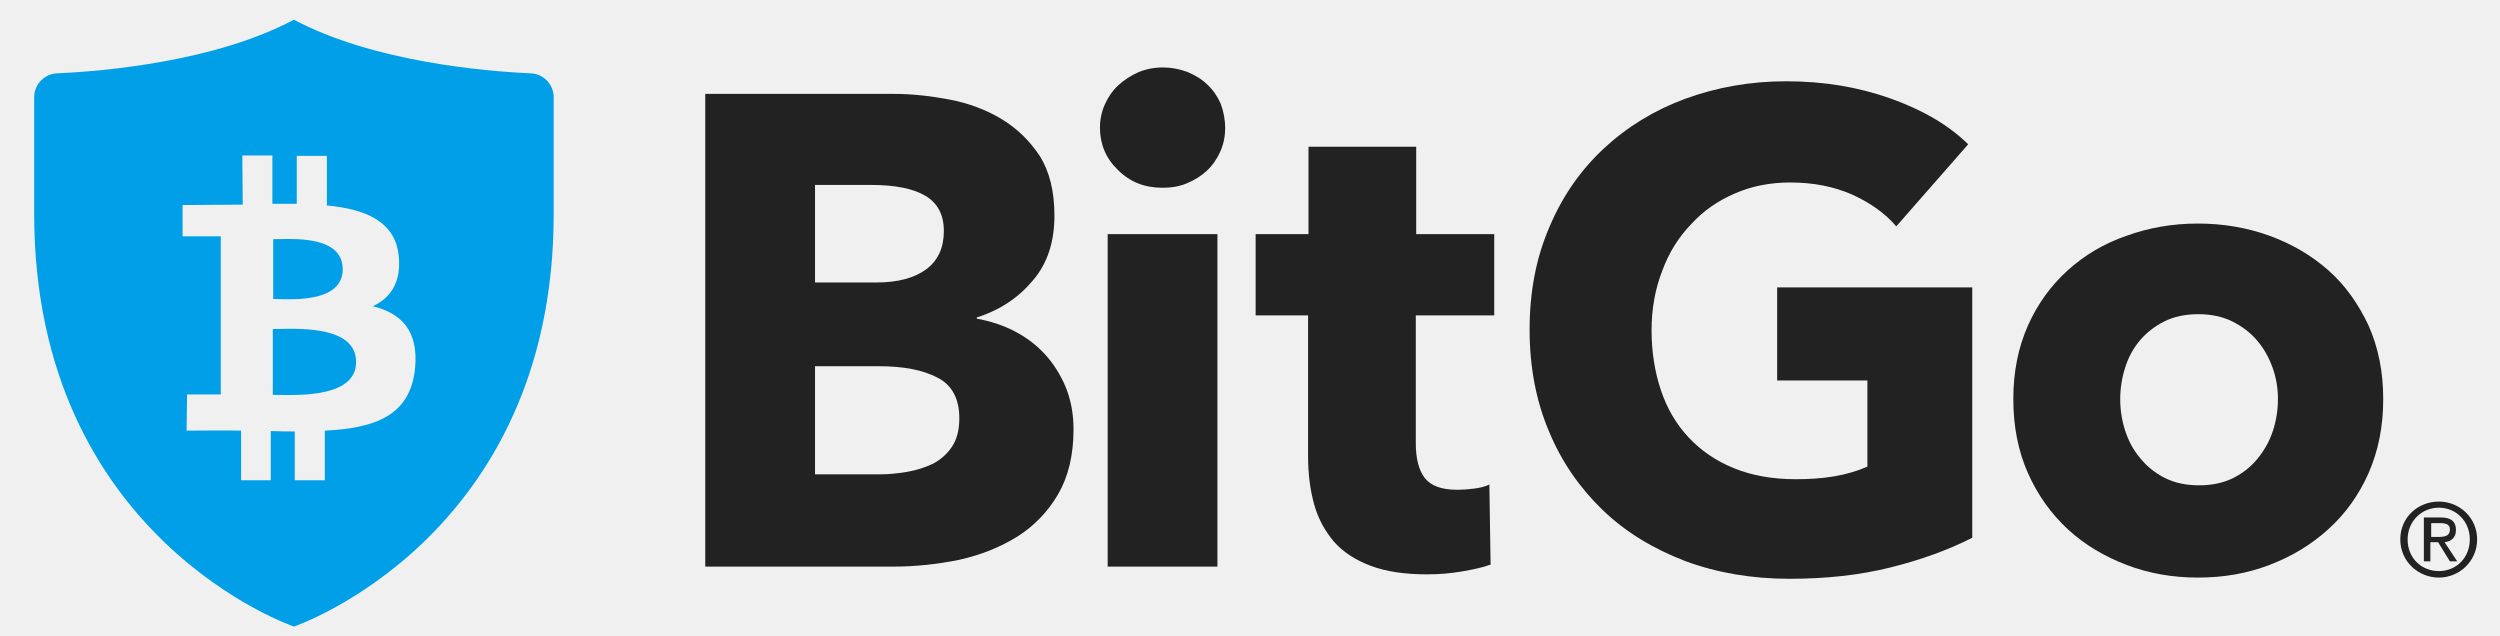
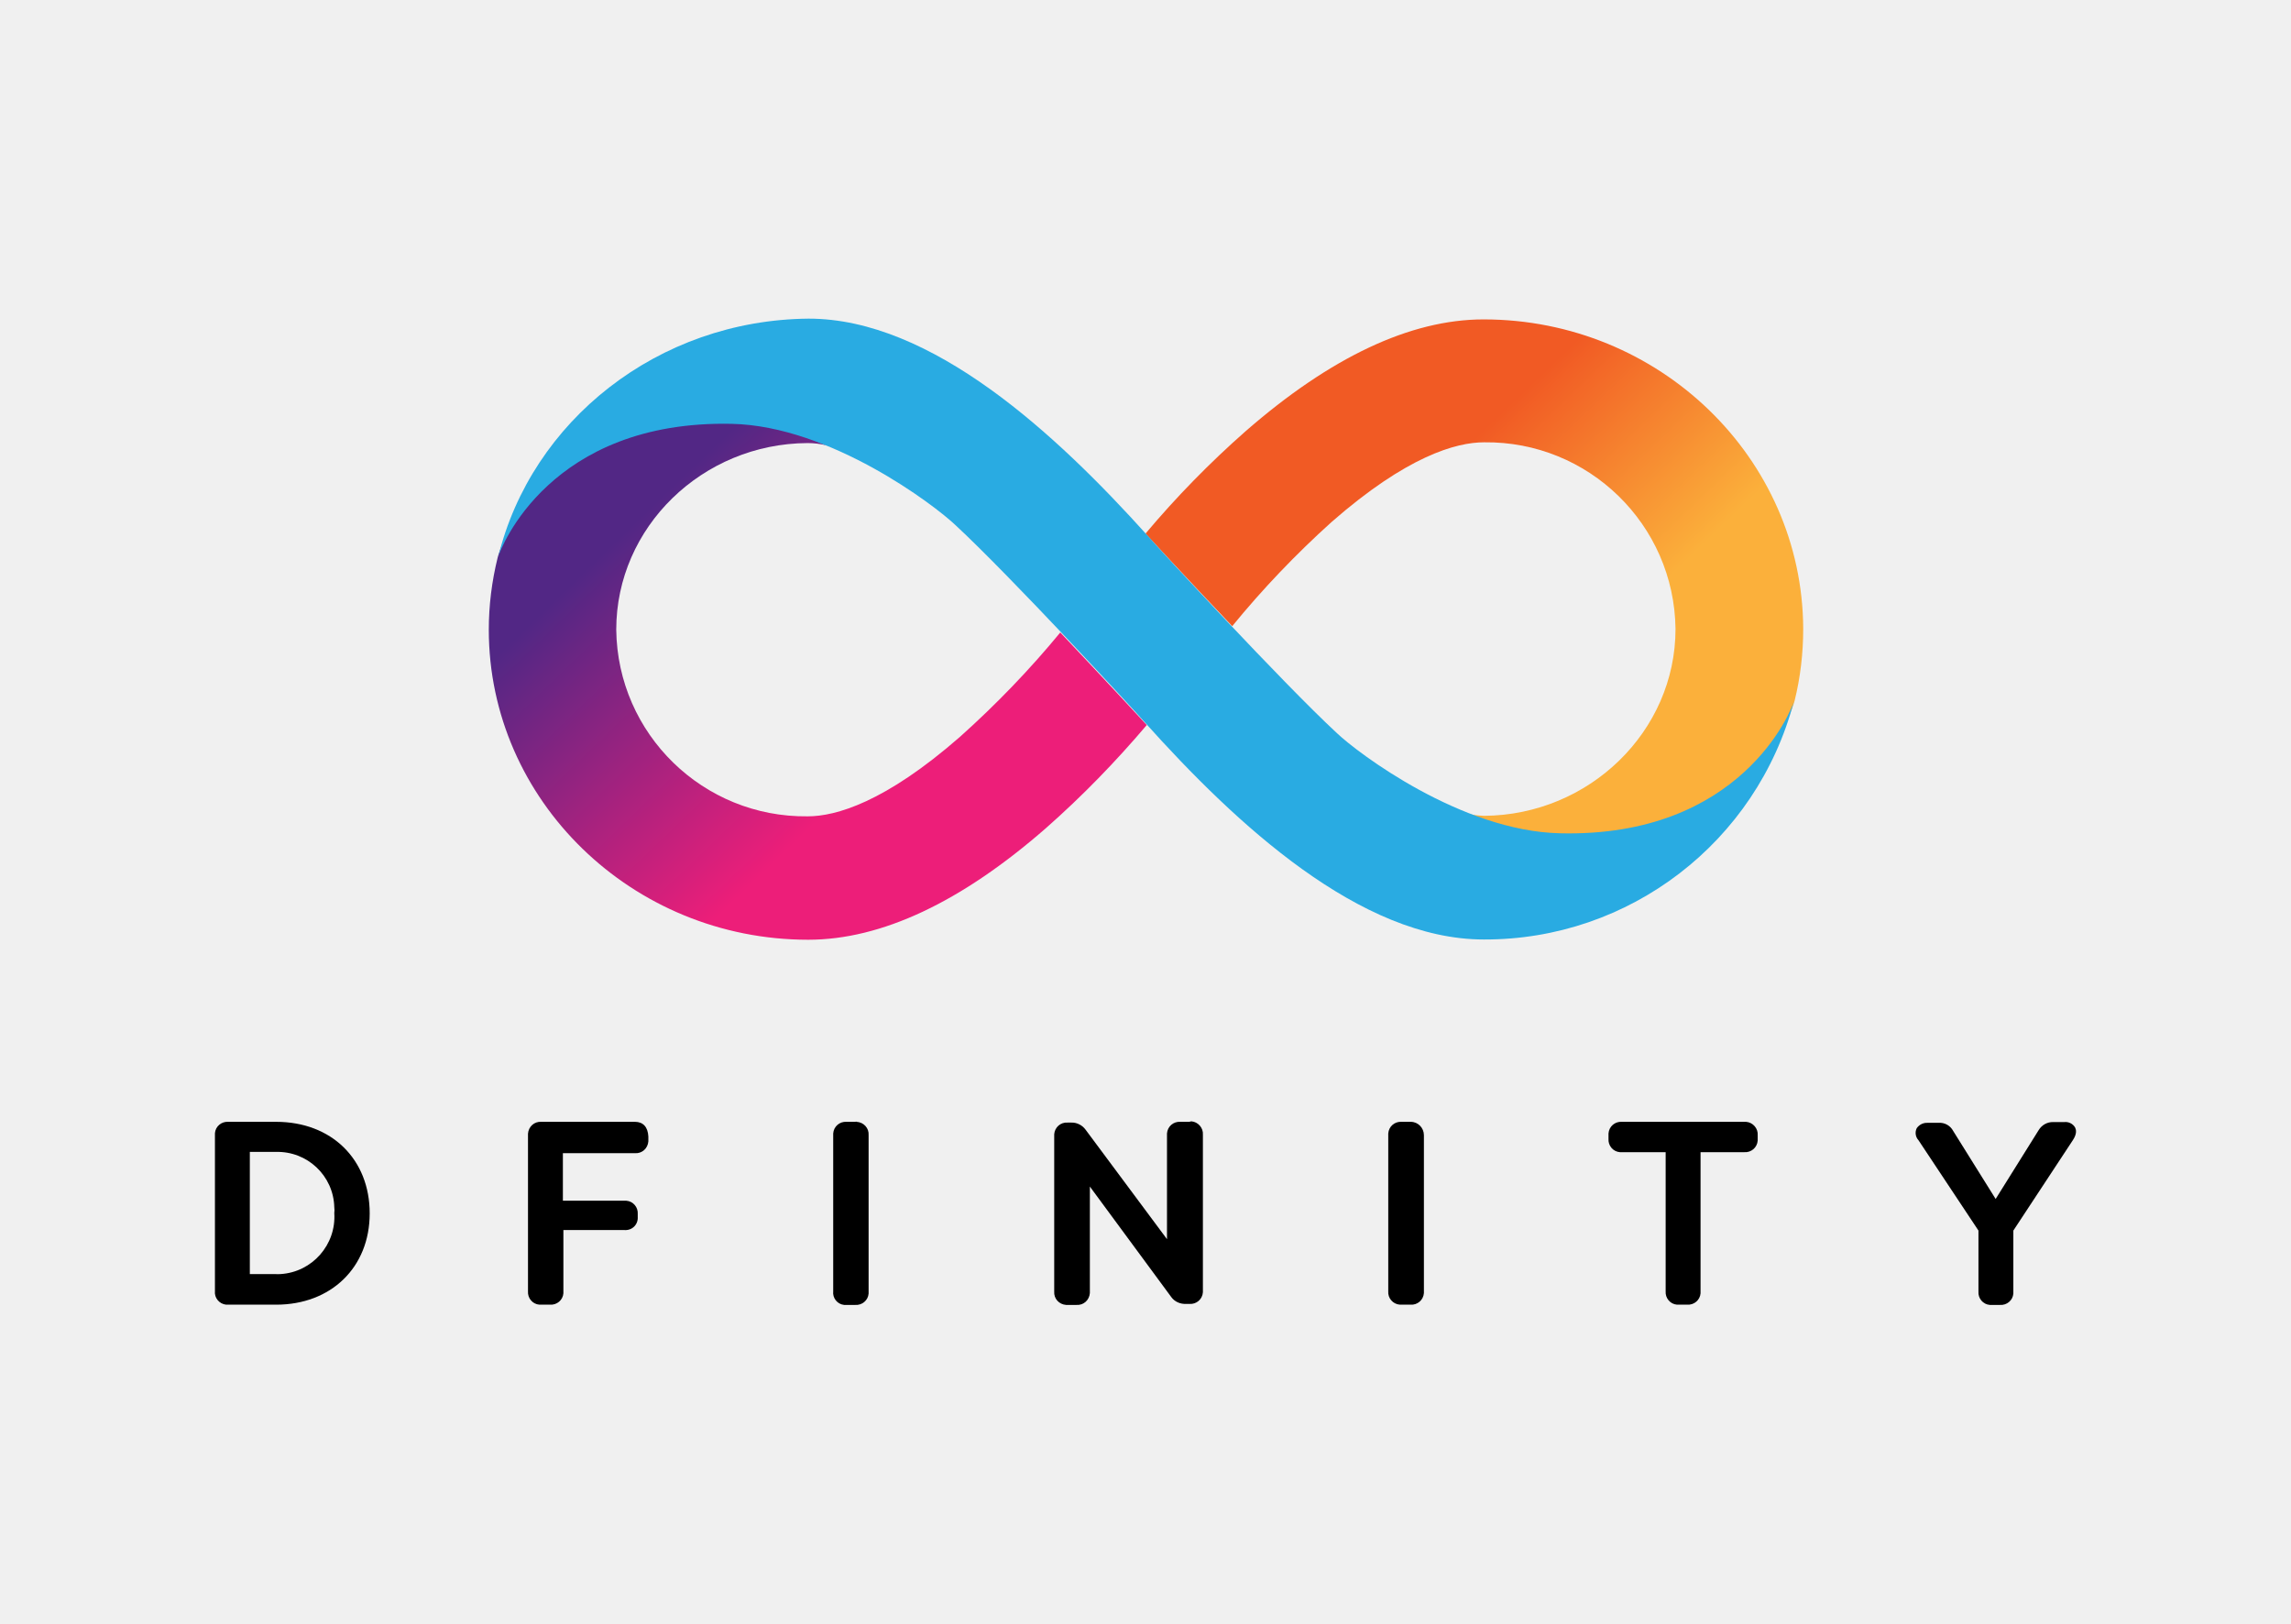
- <svg xmlns="http://www.w3.org/2000/svg" width="114" height="29" viewBox="0 0 114 29" fill="none">
-   <g clip-path="url(#clip0_10_113)">
-     <path d="M12.712 18.009C13.818 18.027 16.223 18.066 16.239 16.523C16.256 14.927 13.866 14.976 12.742 14.999C12.627 15.001 12.524 15.003 12.44 15.003V18.006C12.517 18.006 12.609 18.008 12.712 18.009Z" fill="#009FE8" />
-     <path d="M12.622 13.637C13.513 13.667 15.61 13.738 15.628 12.297C15.645 10.836 13.653 10.881 12.713 10.903C12.616 10.905 12.53 10.907 12.458 10.907V13.632C12.507 13.633 12.562 13.635 12.622 13.637Z" fill="#009FE8" />
-     <path fill-rule="evenodd" clip-rule="evenodd" d="M25.248 9.758C25.248 24.549 13.403 28.571 13.403 28.571C13.403 28.571 1.559 24.549 1.559 9.758V4.438C1.559 3.864 2.004 3.382 2.579 3.345C4.729 3.252 9.826 2.807 13.403 0.898C16.981 2.807 22.078 3.252 24.228 3.345C24.803 3.382 25.248 3.864 25.248 4.438V9.758ZM14.905 9.369C16.666 9.535 18.037 10.091 18.186 11.704C18.297 12.89 17.796 13.595 16.999 13.965C18.297 14.28 19.094 15.078 18.927 16.801C18.705 18.951 17.111 19.526 14.812 19.637V21.899H13.441V19.674C13.088 19.674 12.718 19.674 12.347 19.656V21.899H10.994V19.637C10.679 19.619 8.51 19.637 8.51 19.637L8.529 17.988H10.067V10.777H8.325V9.35C8.325 9.35 10.771 9.331 11.068 9.331L11.05 7.089H12.421V9.294H13.533V7.107H14.905V9.369Z" fill="#009FE8" />
-     <path d="M48.953 19.573C48.953 20.759 48.712 21.741 48.249 22.538C47.785 23.335 47.155 23.984 46.395 24.466C45.617 24.948 44.746 25.3 43.763 25.522C42.781 25.726 41.761 25.837 40.742 25.837H32.16V4.281H40.742C41.576 4.281 42.429 4.373 43.3 4.54C44.171 4.707 44.968 5.004 45.672 5.43C46.377 5.856 46.951 6.412 47.415 7.117C47.859 7.821 48.082 8.729 48.082 9.823C48.082 11.028 47.767 12.01 47.1 12.788C46.451 13.567 45.598 14.142 44.542 14.475V14.531C45.153 14.642 45.728 14.827 46.266 15.105C46.803 15.383 47.266 15.736 47.656 16.162C48.045 16.588 48.36 17.089 48.601 17.663C48.823 18.219 48.953 18.849 48.953 19.573ZM43.04 10.527C43.04 9.804 42.762 9.267 42.206 8.933C41.65 8.599 40.816 8.433 39.722 8.433H37.165V12.881H39.963C40.946 12.881 41.687 12.677 42.225 12.288C42.781 11.88 43.04 11.287 43.04 10.527ZM43.745 19.072C43.745 18.182 43.411 17.552 42.744 17.218C42.076 16.866 41.187 16.699 40.056 16.699H37.165V21.63H40.093C40.501 21.63 40.927 21.593 41.354 21.519C41.78 21.445 42.188 21.315 42.54 21.148C42.892 20.963 43.189 20.703 43.411 20.369C43.633 20.036 43.745 19.61 43.745 19.072Z" fill="#222222" />
-     <path d="M55.867 5.838C55.867 6.227 55.793 6.579 55.644 6.913C55.496 7.246 55.292 7.543 55.033 7.784C54.773 8.025 54.477 8.21 54.124 8.358C53.772 8.507 53.402 8.562 53.012 8.562C52.197 8.562 51.529 8.303 50.974 7.747C50.417 7.209 50.158 6.561 50.158 5.819C50.158 5.448 50.232 5.096 50.38 4.763C50.529 4.429 50.733 4.132 50.992 3.891C51.252 3.65 51.567 3.447 51.9 3.298C52.252 3.15 52.623 3.076 53.031 3.076C53.42 3.076 53.791 3.15 54.143 3.28C54.495 3.428 54.81 3.613 55.051 3.854C55.311 4.095 55.515 4.392 55.663 4.726C55.793 5.078 55.867 5.448 55.867 5.838ZM50.51 10.675H55.515V25.837H50.51V10.675Z" fill="#222222" />
-     <path d="M64.56 14.383V20.184C64.56 20.907 64.69 21.426 64.968 21.797C65.246 22.149 65.728 22.334 66.451 22.334C66.692 22.334 66.951 22.316 67.229 22.279C67.507 22.242 67.73 22.186 67.915 22.093L67.971 25.745C67.618 25.875 67.192 25.967 66.654 26.06C66.117 26.152 65.598 26.19 65.06 26.19C64.041 26.19 63.188 26.06 62.503 25.8C61.817 25.541 61.261 25.189 60.834 24.707C60.427 24.225 60.111 23.669 59.926 23.002C59.741 22.334 59.648 21.611 59.648 20.796V14.383H57.257V10.675H59.667V6.69H64.579V10.675H68.137V14.383H64.56Z" fill="#222222" />
-     <path d="M86.209 25.875C84.8 26.227 83.263 26.393 81.594 26.393C79.87 26.393 78.276 26.116 76.831 25.578C75.385 25.022 74.125 24.262 73.086 23.261C72.048 22.26 71.215 21.074 70.639 19.684C70.046 18.294 69.75 16.736 69.75 15.031C69.75 13.307 70.046 11.751 70.658 10.342C71.251 8.933 72.085 7.747 73.142 6.764C74.199 5.782 75.441 5.022 76.849 4.503C78.276 3.984 79.796 3.706 81.446 3.706C83.151 3.706 84.727 3.966 86.191 4.485C87.655 5.004 88.841 5.689 89.75 6.579L86.469 10.323C85.969 9.73 85.283 9.248 84.467 8.877C83.633 8.507 82.688 8.321 81.631 8.321C80.723 8.321 79.87 8.488 79.11 8.822C78.332 9.156 77.664 9.619 77.109 10.231C76.534 10.824 76.089 11.547 75.793 12.362C75.477 13.178 75.311 14.086 75.311 15.05C75.311 16.051 75.459 16.959 75.737 17.793C76.015 18.627 76.442 19.35 76.997 19.943C77.553 20.536 78.24 21.018 79.073 21.352C79.889 21.686 80.834 21.852 81.891 21.852C82.502 21.852 83.077 21.815 83.633 21.723C84.171 21.63 84.69 21.482 85.153 21.278V17.348H81.038V13.104H89.935V24.521C88.841 25.078 87.618 25.522 86.209 25.875Z" fill="#222222" />
-     <path d="M108.675 18.201C108.675 19.443 108.452 20.555 108.007 21.574C107.562 22.575 106.951 23.428 106.172 24.132C105.394 24.837 104.504 25.374 103.485 25.763C102.465 26.152 101.39 26.338 100.222 26.338C99.091 26.338 97.998 26.152 96.978 25.763C95.96 25.374 95.051 24.837 94.291 24.132C93.531 23.428 92.92 22.575 92.474 21.574C92.03 20.573 91.807 19.443 91.807 18.201C91.807 16.959 92.03 15.847 92.474 14.846C92.92 13.845 93.531 13.011 94.291 12.325C95.051 11.639 95.941 11.102 96.978 10.749C97.998 10.379 99.091 10.194 100.222 10.194C101.372 10.194 102.465 10.379 103.485 10.749C104.504 11.12 105.394 11.639 106.172 12.325C106.951 13.011 107.544 13.864 108.007 14.846C108.452 15.847 108.675 16.959 108.675 18.201ZM103.874 18.201C103.874 17.719 103.8 17.237 103.633 16.774C103.466 16.31 103.244 15.902 102.928 15.532C102.632 15.18 102.243 14.883 101.798 14.661C101.353 14.438 100.834 14.327 100.241 14.327C99.648 14.327 99.129 14.438 98.684 14.661C98.239 14.883 97.869 15.18 97.572 15.532C97.276 15.884 97.053 16.292 96.904 16.774C96.757 17.237 96.682 17.719 96.682 18.201C96.682 18.683 96.757 19.165 96.904 19.628C97.053 20.091 97.276 20.518 97.59 20.889C97.887 21.259 98.276 21.574 98.721 21.797C99.166 22.019 99.685 22.13 100.278 22.13C100.871 22.13 101.39 22.019 101.835 21.797C102.28 21.574 102.651 21.278 102.966 20.889C103.262 20.518 103.504 20.091 103.651 19.628C103.8 19.165 103.874 18.683 103.874 18.201Z" fill="#222222" />
-     <path d="M111.214 22.872C112.16 22.872 112.957 23.613 112.957 24.596C112.957 25.596 112.141 26.338 111.214 26.338C110.268 26.338 109.453 25.596 109.453 24.596C109.453 23.595 110.251 22.872 111.214 22.872ZM111.214 23.15C110.417 23.15 109.787 23.78 109.787 24.596C109.787 25.448 110.417 26.041 111.214 26.041C112.011 26.041 112.623 25.43 112.623 24.596C112.623 23.762 111.992 23.15 111.214 23.15ZM110.844 25.596H110.528V23.595H111.288C111.77 23.595 111.992 23.78 111.992 24.169C111.992 24.521 111.77 24.688 111.473 24.725L112.048 25.596H111.715L111.177 24.725H110.825V25.596H110.844ZM110.844 24.484H111.214C111.585 24.484 111.715 24.373 111.715 24.151C111.715 23.965 111.622 23.854 111.269 23.854H110.862V24.484H110.844Z" fill="#222222" />
+ <svg xmlns="http://www.w3.org/2000/svg" version="1.0" id="Layer_1" x="0px" y="0px" viewBox="0 0 906 642" style="enable-background:new 0 0 906 642;" xml:space="preserve">
+   <style type="text/css">
+ 	.st0{fill:none;}
+ 	.st1{fill:url(#Path-9_1_);}
+ 	.st2{fill:url(#Path-12_1_);}
+ 	.st3{fill:#29ABE2;}
+ </style>
+   <g id="dfinity_logo">
+     <path id="Shape" d="M109.2,443.6H90.3c-2.7-0.2-5.1,1.8-5.3,4.5c0,0.2,0,0.5,0,0.7v61.7c-0.3,2.7,1.7,5.1,4.4,5.4   c0.3,0,0.6,0,0.9,0h18.9c21.7,0,37-14.7,37-36.1S131.1,443.6,109.2,443.6z M132.2,479.7c0.8,12.5-8.7,23.3-21.2,24.1   c-0.7,0-1.3,0.1-2,0H98.8v-48.3H109c12.5-0.4,22.9,9.4,23.2,21.9C132.3,478.2,132.3,478.9,132.2,479.7L132.2,479.7z" />
+     <path id="Path" d="M251.1,443.6h-37c-2.8-0.2-5.1,1.9-5.3,4.7c0,0.2,0,0.4,0,0.6v61.7c-0.2,2.7,1.8,5.1,4.5,5.3c0.3,0,0.5,0,0.8,0   h3.4c2.7,0.2,5.1-1.8,5.3-4.5c0-0.3,0-0.5,0-0.8v-24.2H247c1.4,0.1,2.8-0.4,3.8-1.4c1-1,1.5-2.4,1.4-3.8v-1.1   c0.2-2.7-1.8-5.1-4.5-5.3c-0.2,0-0.5,0-0.7,0h-24.4v-18.8h28.5c2.8,0.2,5.1-1.9,5.3-4.7c0-0.2,0-0.4,0-0.6v-1.3   C256.2,445.6,254.3,443.6,251.1,443.6z" />
+     <path id="Path-2" d="M338.2,443.6h-3.4c-2.7-0.2-5.1,1.8-5.3,4.6c0,0.2,0,0.5,0,0.7v61.7c-0.3,2.7,1.6,5.1,4.3,5.4c0.3,0,0.7,0,1,0   h3.4c2.7,0.2,5.1-1.8,5.3-4.5c0-0.3,0-0.5,0-0.8v-61.8c0.2-2.8-1.9-5.1-4.7-5.3C338.7,443.5,338.5,443.5,338.2,443.6z" />
+     <path id="Path-3" d="M470.3,443.6h-3.5c-2.7-0.2-5.1,1.8-5.3,4.6c0,0.2,0,0.5,0,0.7v41.1l-32.2-43.3c-1.3-1.8-3.5-2.9-5.7-2.8h-1.4   c-2.8-0.2-5.1,1.9-5.3,4.6c0,0.2,0,0.5,0,0.7v61.5c-0.2,2.8,1.9,5.1,4.7,5.3c0.2,0,0.4,0,0.7,0h3.4c2.8,0.2,5.1-1.9,5.3-4.7   c0-0.2,0-0.4,0-0.7v-41.4l32.2,43.7c1.3,1.8,3.5,2.8,5.8,2.7h1.4c2.7,0.2,5.1-1.8,5.3-4.6c0-0.2,0-0.5,0-0.7v-61.6   c0.2-2.7-1.9-5.1-4.6-5.3C470.8,443.5,470.6,443.5,470.3,443.6L470.3,443.6z" />
+     <path id="Path-4" d="M557.5,443.6h-3.2c-2.7-0.2-5.1,1.8-5.3,4.6c0,0.2,0,0.5,0,0.7v61.7c-0.2,2.7,1.8,5.1,4.6,5.3   c0.2,0,0.5,0,0.7,0h3.5c2.7,0.2,5.1-1.8,5.3-4.6c0-0.2,0-0.5,0-0.7v-61.7c0-2.9-2.3-5.3-5.2-5.3   C557.7,443.6,557.6,443.6,557.5,443.6z" />
+     <path id="Path-5" d="M690.2,443.6h-48.8c-2.7-0.2-5.1,1.8-5.3,4.6c0,0.2,0,0.5,0,0.7v1.4c-0.2,2.7,1.8,5.1,4.5,5.3   c0.3,0,0.5,0,0.8,0h17.3v55c-0.2,2.7,1.8,5.1,4.5,5.3c0.3,0,0.5,0,0.8,0h3.2c2.7,0.2,5.1-1.8,5.3-4.5c0-0.3,0-0.5,0-0.8v-55h17.3   c2.7,0.2,5.1-1.8,5.3-4.6c0-0.2,0-0.5,0-0.7v-1.4c0.2-2.7-1.9-5.1-4.6-5.3C690.4,443.6,690.3,443.6,690.2,443.6L690.2,443.6z" />
+     <path id="Path-6" d="M820.6,445.8c-0.9-1.5-2.6-2.3-4.3-2.1h-4.3c-2.4-0.1-4.6,1.2-5.8,3.2l-17,27.2l-16.8-26.9   c-1.1-2.1-3.4-3.4-5.8-3.2h-4.3c-1.7-0.1-3.3,0.7-4.3,2.1c-0.8,1.6-0.5,3.5,0.7,4.8l23.7,35.7v24.1c-0.2,2.7,1.8,5.1,4.5,5.3   c0.3,0,0.5,0,0.8,0h3.2c2.7,0.2,5.1-1.8,5.3-4.5c0-0.3,0-0.5,0-0.8v-24.1l23.5-35.7C821.5,448.2,821,446.6,820.6,445.8z" />
+     <path id="Path-7" class="st0" d="M662.3,248.7c-0.5-41.3-34.4-74.3-75.7-73.8c-11,0-30.6,5.5-60.3,31.5   c-14.1,12.7-27.4,26.4-39.5,41c16.3,17.3,33.8,35.4,41.8,42.3c15.4,12.7,32.4,23.4,50.6,31.7c2.4,0.6,4.9,0.9,7.4,1   C628.3,322.3,662.3,289.2,662.3,248.7z" />
+     <path id="Path-8" class="st0" d="M527.8,290.8c24.6,21.4,41.2,28.5,51.5,30.8c2.4,0.6,4.9,0.9,7.4,1c41.9-0.3,75.7-33.4,75.7-73.9   c-0.5-41.3-34.4-74.3-75.7-73.8c-11,0-30.6,5.5-60.3,31.5c-14.1,12.7-27.4,26.5-39.5,41.1C499.5,262.9,513.2,277.3,527.8,290.8z" />
+     <linearGradient id="Path-9_1_" gradientUnits="userSpaceOnUse" x1="157.465" y1="-276.159" x2="160.315" y2="-273.829" gradientTransform="matrix(60.08 0 0 47.2 -8937.32 13207.999)">
+       <stop offset="0.21" style="stop-color:#F15A24" />
+       <stop offset="0.68" style="stop-color:#FBB03B" />
+     </linearGradient>
+     <path id="Path-9" class="st1" d="M586.7,126.3c-29,0-60.6,15-94.1,44.2C478.4,183,465.2,196.5,453,211l0,0c0,0,16.3,17.7,34.3,36.6   c12-14.7,25.2-28.5,39.3-41.2c29.7-26,49.2-31.5,60.3-31.5c41.3-0.5,75.2,32.5,75.7,73.8c0,40.5-34.1,73.6-75.7,73.9   c-2.5-0.1-5-0.4-7.4-1c11.8,5.5,24.7,8.6,37.7,9c76.6,0,91.5-49.9,92.5-53.5c2.3-9.3,3.4-18.9,3.4-28.5   C712.8,181.1,656.2,126.3,586.7,126.3z" />
+     <path id="Path-10" class="st0" d="M244,248.7c0.5,41.3,34.4,74.3,75.7,73.9c11,0,30.6-5.5,60.3-31.5c14.2-12.8,27.4-26.5,39.6-41.2   c-16.3-17.3-33.8-35.5-41.9-42.3c-15.4-12.8-32.4-23.4-50.7-31.7c-2.4-0.6-4.9-0.9-7.4-0.9C277.8,175.4,244,208.5,244,248.7z" />
+     <path id="Path-11" class="st0" d="M378.3,206.9c-24.6-21.4-41.2-28.5-51.5-30.8c-2.4-0.6-4.9-0.9-7.4-0.9   c-40.8-0.9-74.6,31.3-75.6,72.1c-0.9,40.8,31.3,74.6,72.1,75.6c1.1,0,2.3,0,3.4,0c11,0,30.6-5.5,60.3-31.5   c14.2-12.8,27.4-26.5,39.6-41.2c0.3-0.3,0.5-0.6,0.7-0.9C407.1,234.1,393.2,220,378.3,206.9L378.3,206.9z" />
+     <linearGradient id="Path-12_1_" gradientUnits="userSpaceOnUse" x1="156.137" y1="-273.16" x2="153.276" y2="-275.49" gradientTransform="matrix(60.09 0 0 47.23 -8998.84 13225.83)">
+       <stop offset="0.21" style="stop-color:#ED1E79" />
+       <stop offset="0.89" style="stop-color:#522785" />
+     </linearGradient>
+     <path id="Path-12" class="st2" d="M319.6,371.6c29,0,60.6-14.9,94.1-44.2c14.3-12.6,27.5-26.2,39.8-40.7l0,0   c0,0-16.3-17.7-34.2-36.6c-12.1,14.7-25.4,28.5-39.6,41.2c-29.7,26-49.2,31.5-60.3,31.5c-41.3,0.5-75.2-32.5-75.7-73.8   c0-40.5,34-73.6,75.7-73.8c2.5,0,4.9,0.3,7.4,0.9c-11.9-5.5-24.7-8.6-37.8-9c-76.3,0-91.3,49.7-92.2,53.4   c-2.3,9.3-3.5,18.9-3.5,28.5C193.3,316.4,249.9,371.6,319.6,371.6z" />
+     <path id="Path-13" class="st3" d="M616.8,329.5c-39-0.9-79.8-31.7-88.1-39.6c-21.4-19.8-71-73.6-74.7-77.9   c-36.4-40.5-85.6-86-134.2-86l0,0c-59.6,0.5-109.7,40.5-122.8,94.3c0.9-3.5,20.5-54.3,92.5-52.7c39,0.9,80.1,32.2,88.3,40   c21.4,19.8,71.1,73.6,74.8,77.9c36.3,40.5,85.3,86,134.2,86l0,0c57.5,0.2,107.9-38.5,122.6-94.1   C708.5,280.7,688.6,331.3,616.8,329.5z" />
  </g>
-   <defs>
-     <clipPath id="clip0_10_113">
-       <rect width="112.669" height="28.34" fill="white" transform="translate(0.910645 0.26001)" />
-     </clipPath>
-   </defs>
+   <rect x="53" y="96" class="st0" width="800" height="450" />
</svg>
